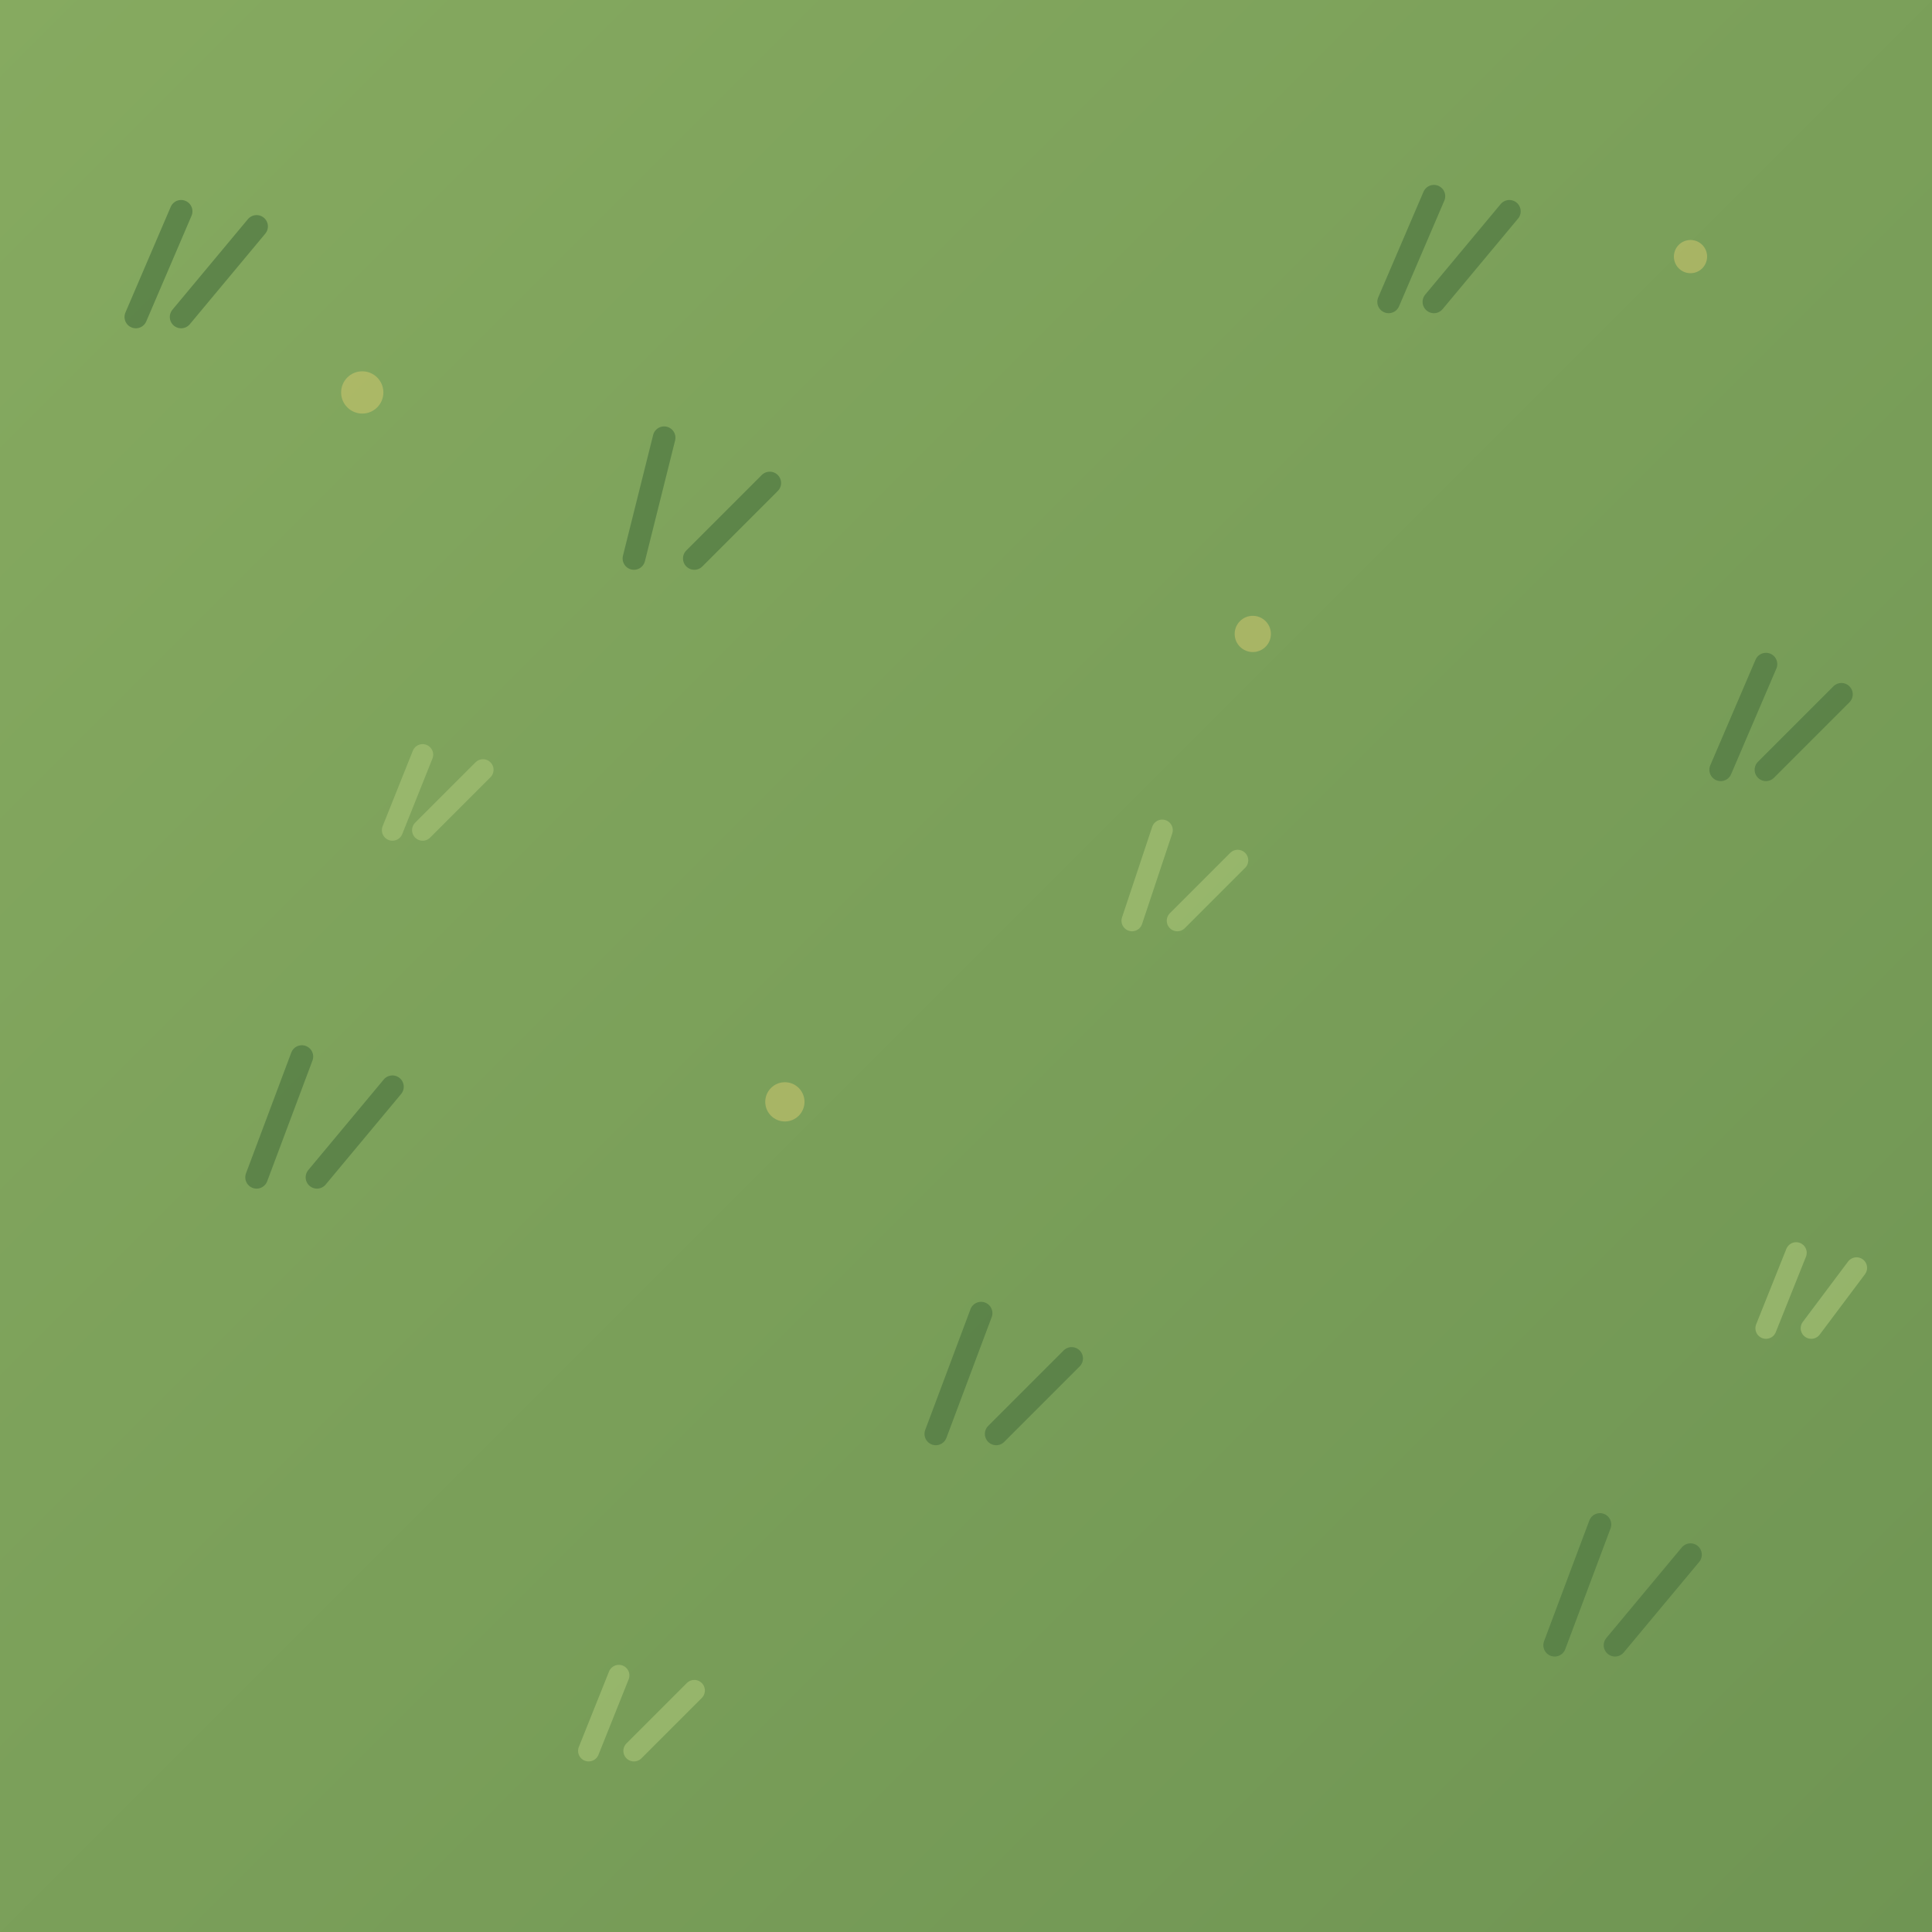
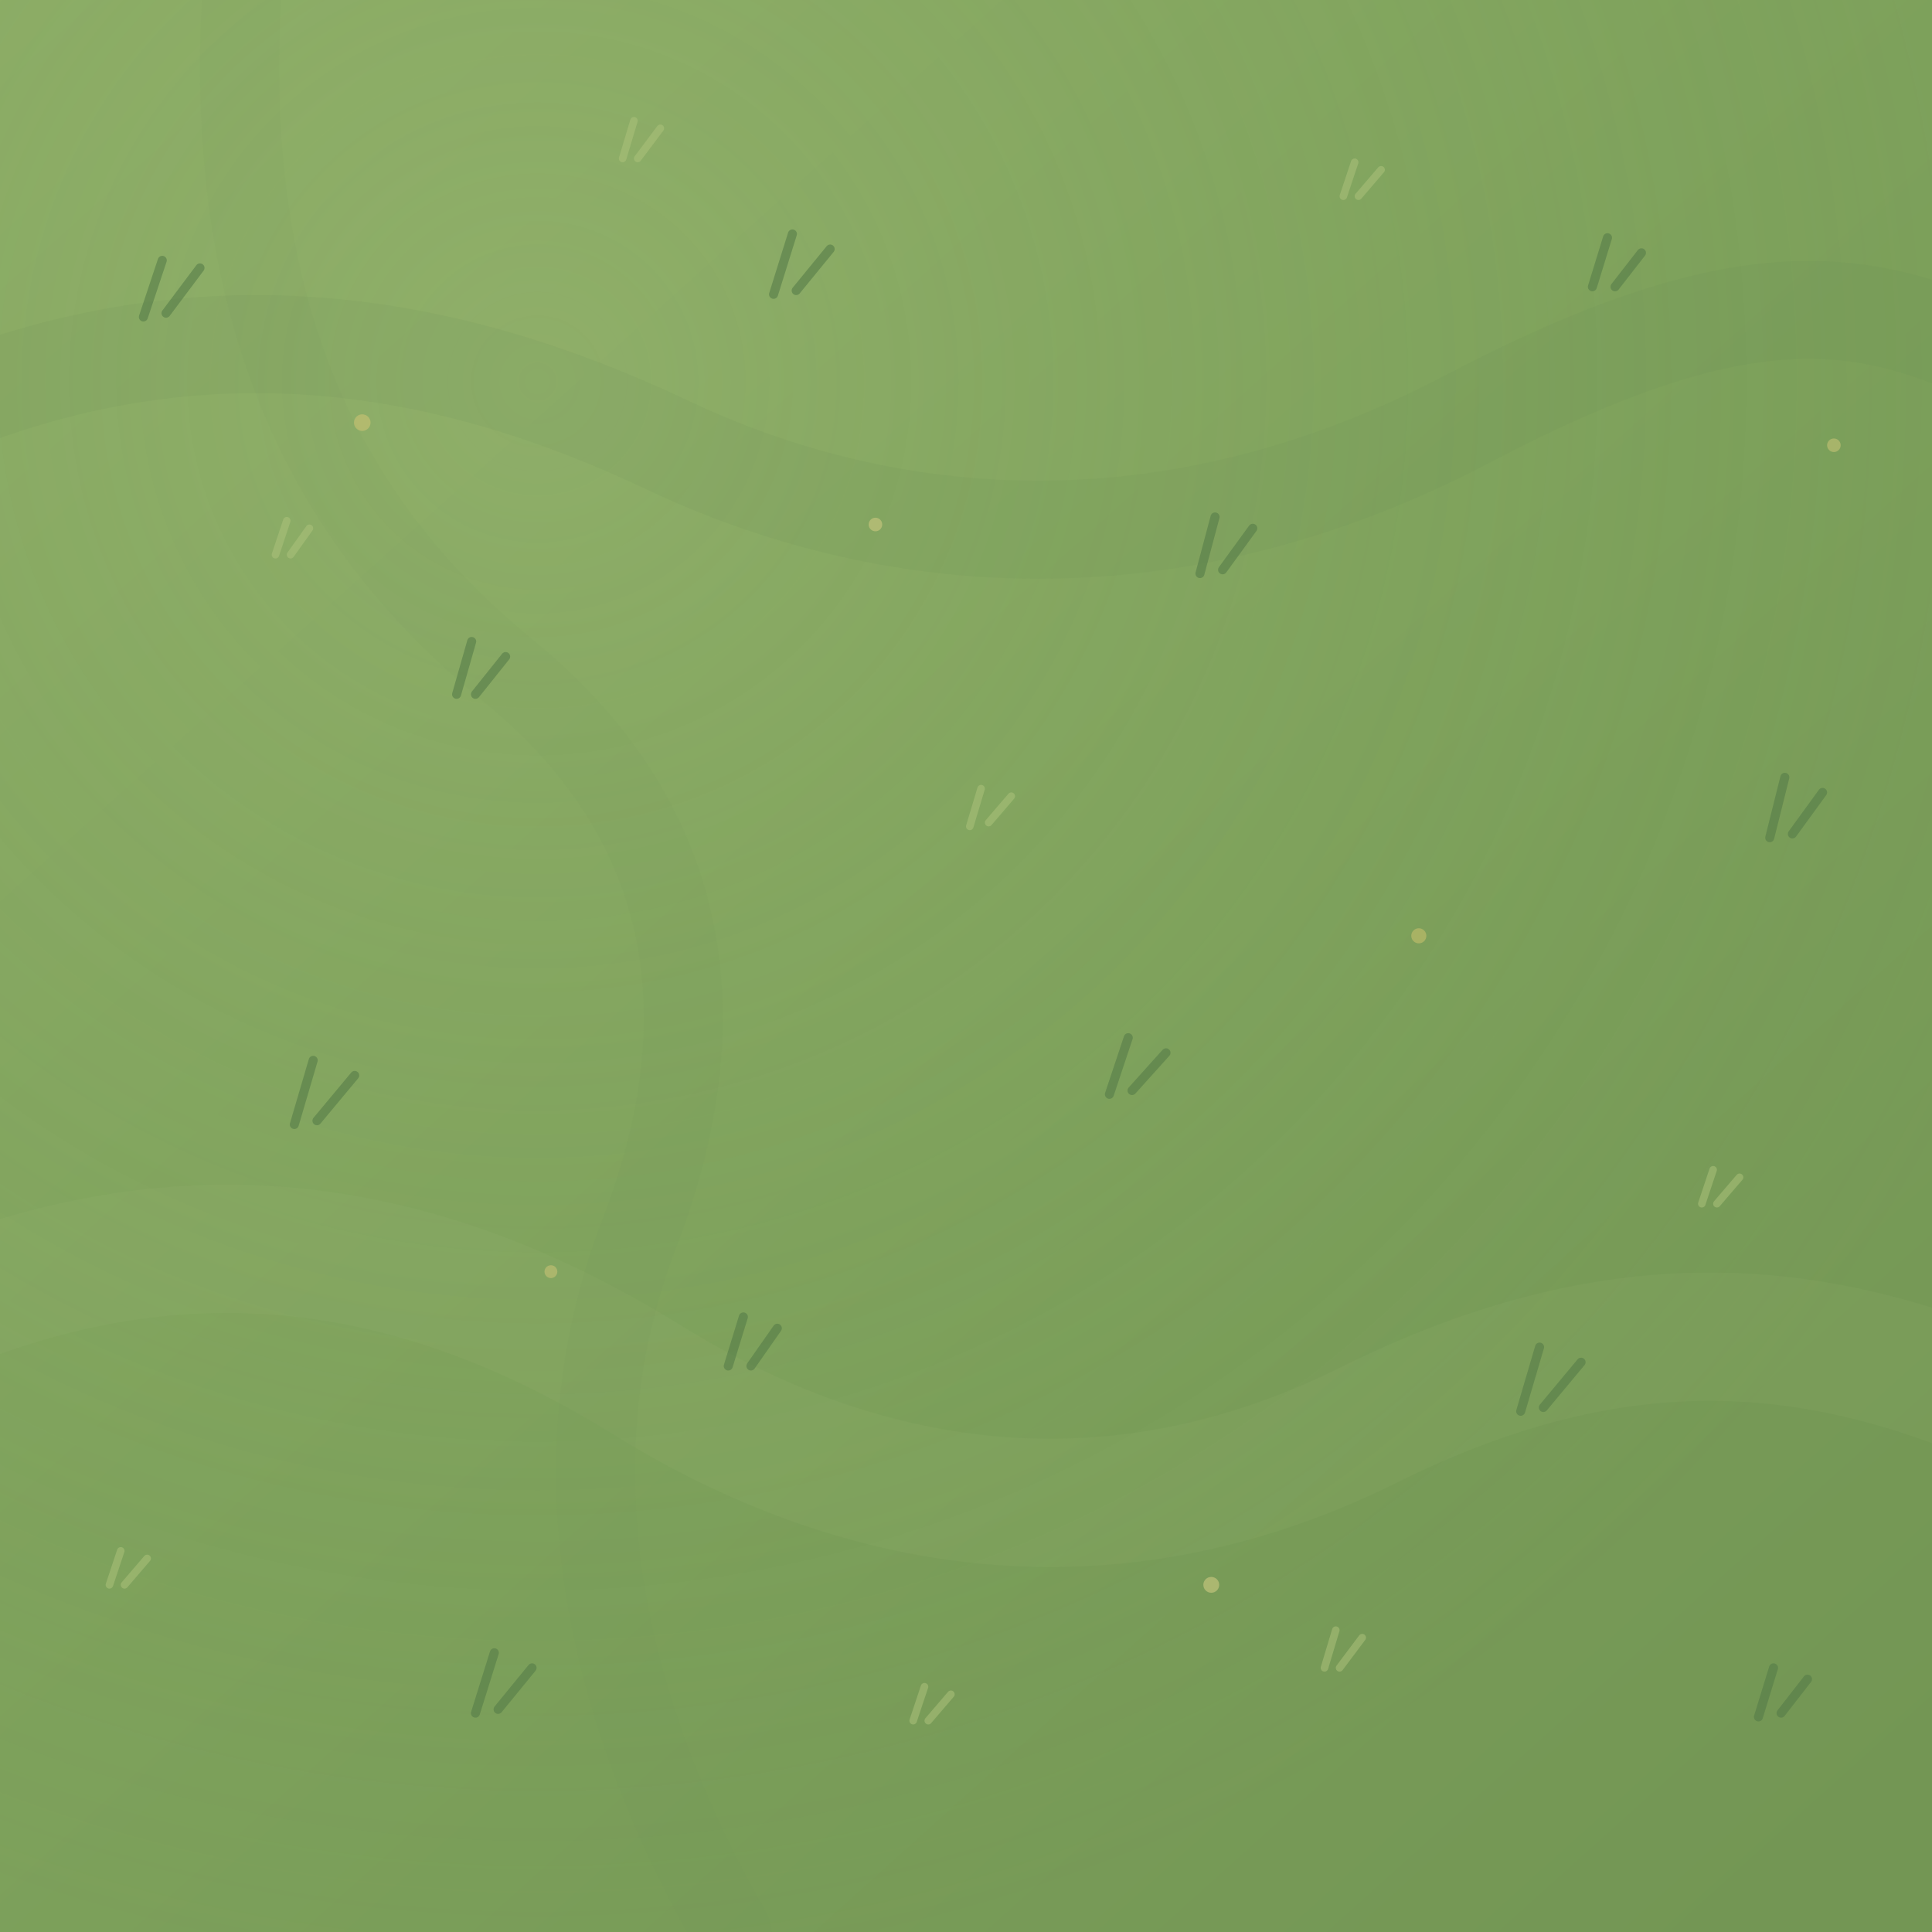
- <svg xmlns="http://www.w3.org/2000/svg" width="128" height="128" viewBox="0 0 128 128">
+ <svg xmlns="http://www.w3.org/2000/svg" width="512" height="512" viewBox="0 0 512 512">
  <defs>
-     <linearGradient id="g" x1="0" y1="0" x2="1" y2="1">
-       <stop stop-color="#86aa60" />
-       <stop offset="1" stop-color="#6f9553" />
+     <linearGradient id="base" x1="0" y1="0" x2="0.9" y2="1">
+       <stop stop-color="#88aa63" />
+       <stop offset=".52" stop-color="#7da15b" />
+       <stop offset="1" stop-color="#739654" />
    </linearGradient>
+     <radialGradient id="sun" cx=".28" cy=".2" r=".82">
+       <stop stop-color="#b2c884" stop-opacity=".26" />
+       <stop offset=".68" stop-color="#90ad66" stop-opacity=".08" />
+       <stop offset="1" stop-color="#698a4f" stop-opacity="0" />
+     </radialGradient>
  </defs>
-   <rect width="128" height="128" fill="url(#g)" />
+   <rect width="512" height="512" fill="url(#base)" />
+   <rect width="512" height="512" fill="url(#sun)" />
  <g fill="none" stroke-linecap="round">
-     <path d="M9 21l3-7m0 7l5-6M42 37l2-8m2 8l5-5M92 20l3-7m0 7l5-6M114 51l3-7m0 7l5-5M17 78l3-8m1 8l5-6M62 95l3-8m1 8l5-5M103 109l3-8m1 8l5-6" stroke="#557d45" stroke-width="1.5" opacity=".8" />
-     <path d="M26 55l2-5m0 5l4-4M75 61l2-6m1 6l4-4M117 88l2-5m1 5l3-4M39 116l2-5m1 5l4-4" stroke="#a0bd72" stroke-width="1.4" opacity=".75" />
+     <path d="M-20 110C54 78 120 91 177 118s132 35 212-7 111-32 154-9" stroke="#678b50" stroke-width="26" opacity=".11" />
+     <path d="M-36 356c82-42 150-26 208 10 55 34 121 46 190 12 64-32 117-30 174-4" stroke="#a3b979" stroke-width="34" opacity=".09" />
+     <path d="M64 0c-5 91 28 143 71 178 44 36 59 86 34 150-20 53-14 116 25 184" stroke="#6b8f51" stroke-width="21" opacity=".06" />
  </g>
-   <g fill="#d6c96f" opacity=".5">
-     <circle cx="24" cy="26" r="1.4" />
-     <circle cx="83" cy="42" r="1.2" />
-     <circle cx="52" cy="73" r="1.3" />
-     <circle cx="112" cy="17" r="1.1" />
+   <g fill="none" stroke-linecap="round">
+     <path d="M38 84l5-15m1 14 9-12M121 184l4-14m1 14 8-10M205 78l5-16m1 15 9-11M318 152l4-15m2 14 8-11M422 76l4-13m2 13 7-9M469 222l4-16m2 15 8-11M78 298l5-17m1 16 10-12M193 362l4-13m2 13 7-10M294 290l5-15m1 14 9-10M403 374l5-17m1 16 10-12M466 455l4-13m2 12 7-9M126 454l5-16m1 15 9-11" stroke="#557c47" stroke-width="2.4" opacity=".6" />
+     <path d="M73 147l3-9m1 9 5-7M165 42l3-10m1 10 6-8M257 219l3-10m2 9 6-7M356 52l3-9m1 9 6-7M451 319l3-9m1 9 6-7M29 420l3-9m1 9 6-7M242 456l3-9m1 9 6-7M351 442l3-10m1 10 6-8" stroke="#abc17a" stroke-width="2" opacity=".55" />
+   </g>
+   <g opacity=".48">
+     <circle cx="96" cy="112" r="2.2" fill="#d9c875" />
+     <circle cx="232" cy="139" r="1.8" fill="#e0d187" />
+     <circle cx="376" cy="248" r="2" fill="#d7c76f" />
+     <circle cx="146" cy="337" r="1.7" fill="#d8c879" />
+     <circle cx="321" cy="420" r="2.1" fill="#e2d58d" />
+     <circle cx="486" cy="118" r="1.8" fill="#d7ca7b" />
  </g>
</svg>
